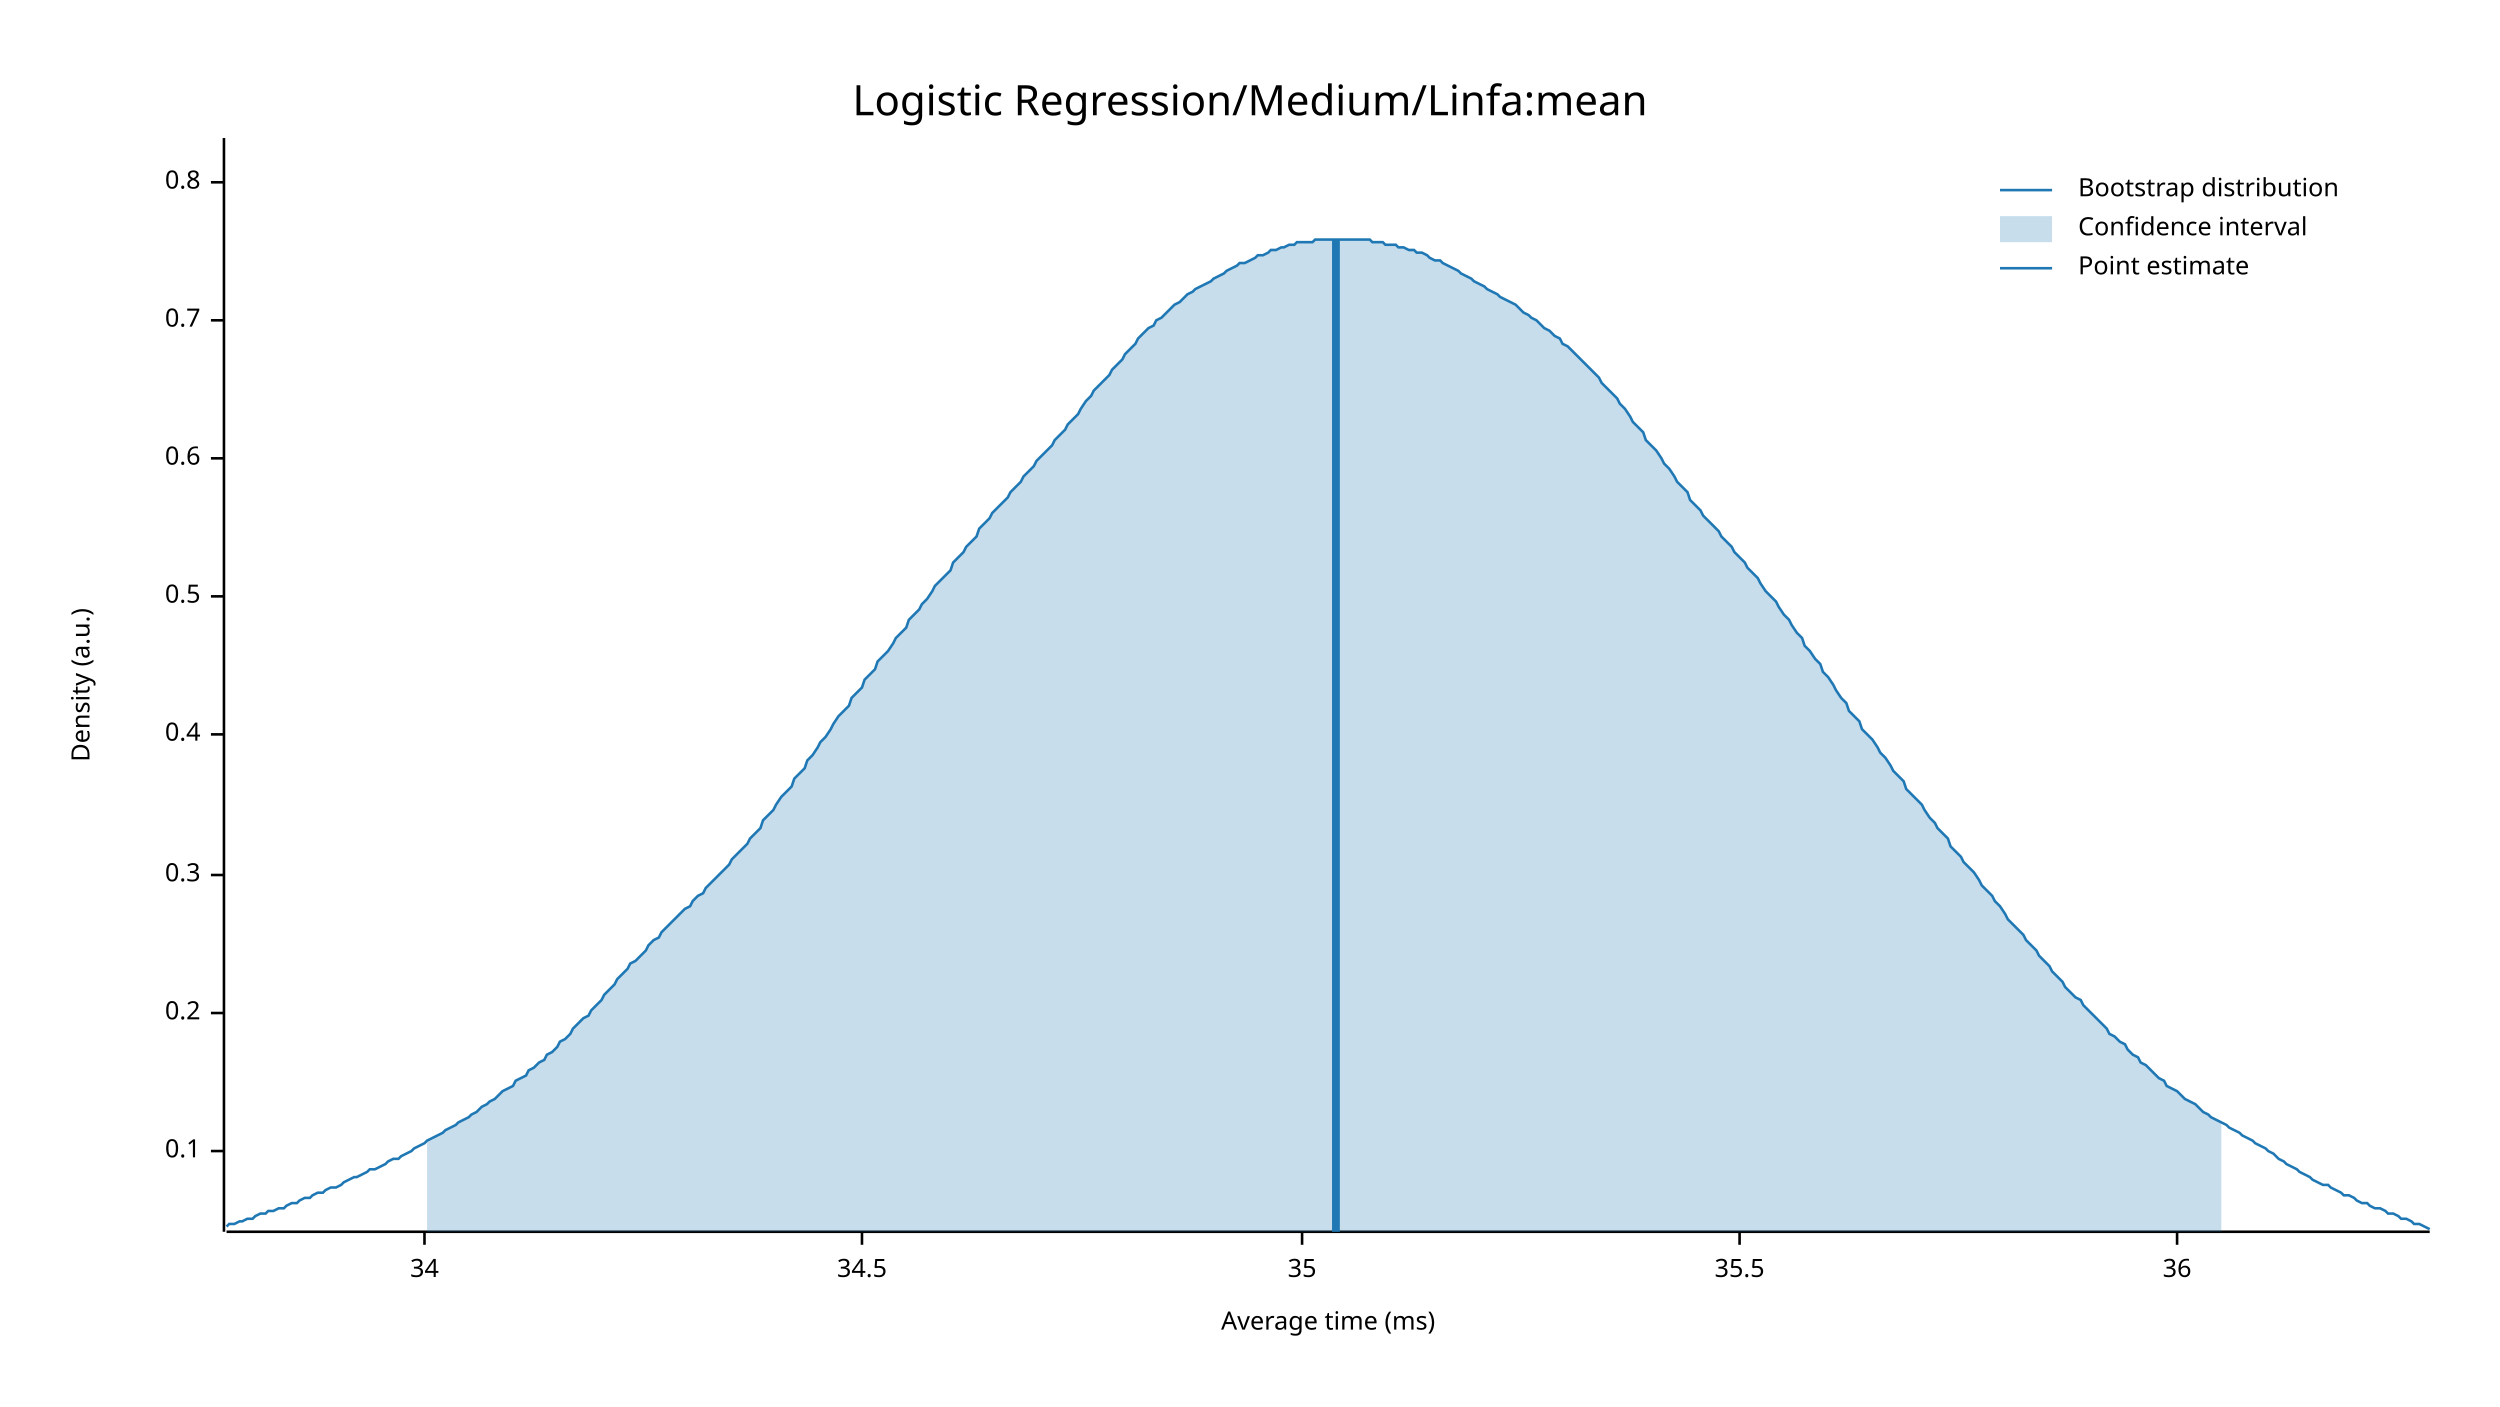
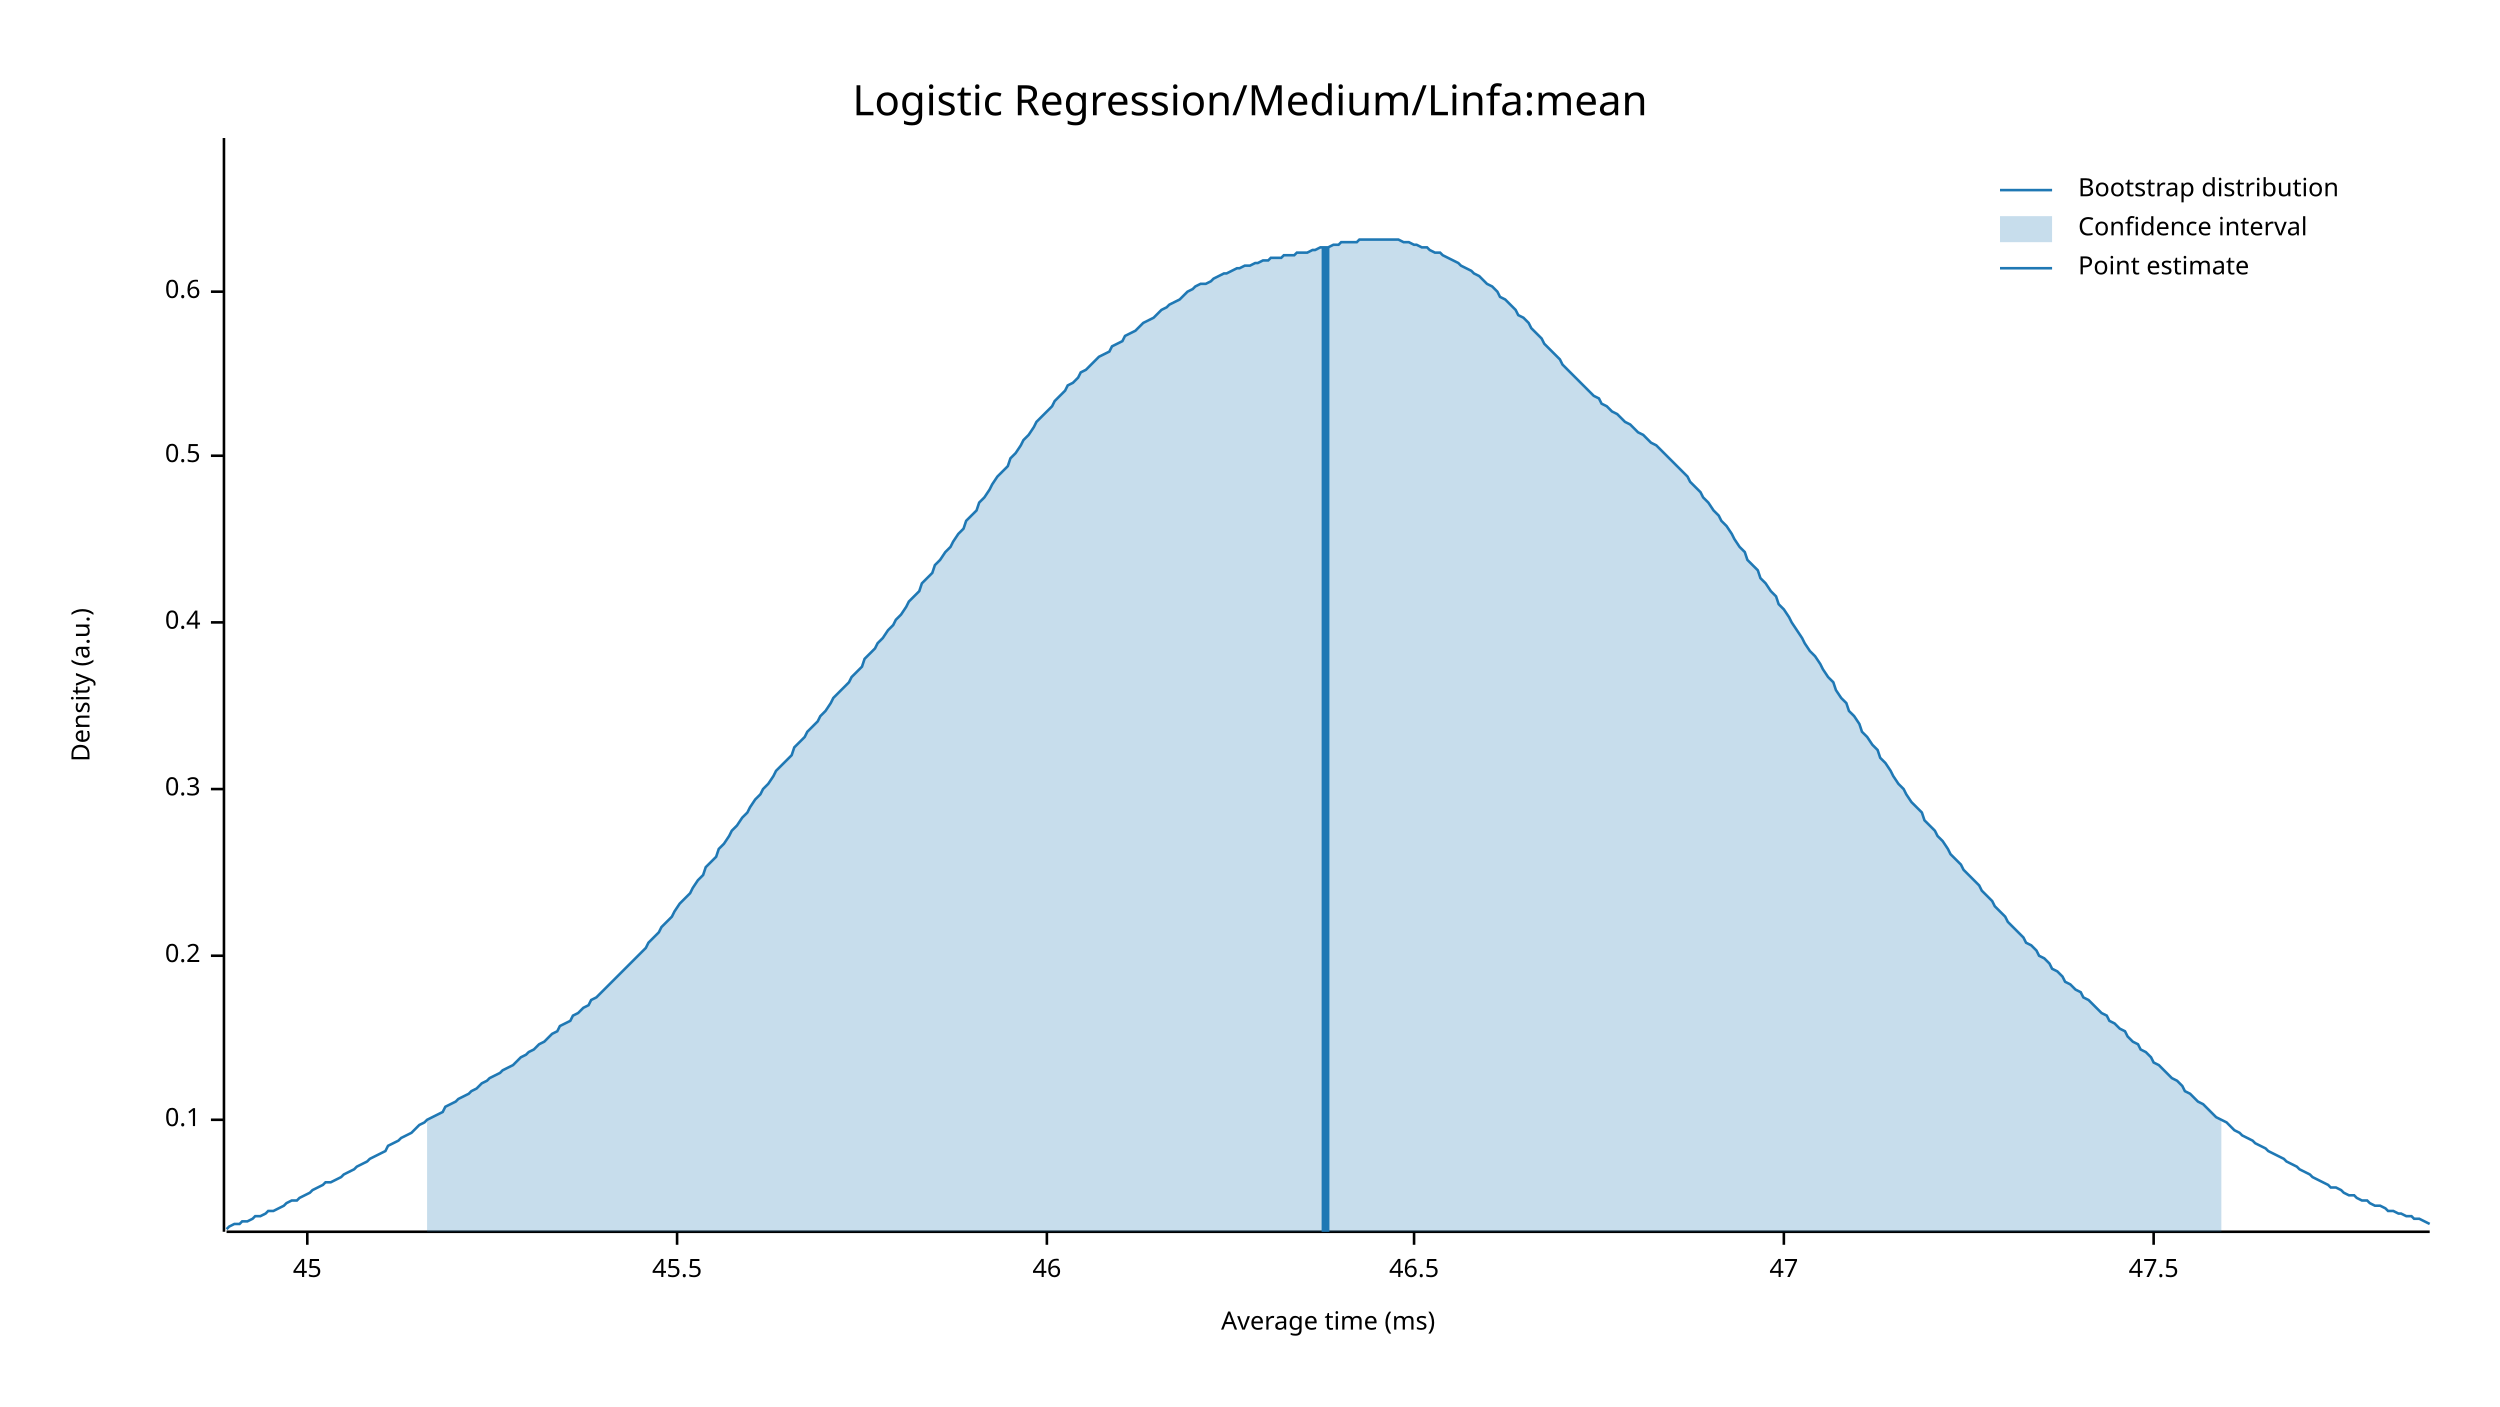
<svg xmlns="http://www.w3.org/2000/svg" width="960" height="540" viewBox="0 0 960 540">
  <text x="480" y="32" dy="0.76em" text-anchor="middle" font-family="sans-serif" font-size="16.129" opacity="1" fill="#000000">
Logistic Regression/Medium/Linfa:mean
</text>
  <text x="27" y="263" dy="0.76em" text-anchor="middle" font-family="sans-serif" font-size="9.677" opacity="1" fill="#000000" transform="rotate(270, 27, 263)">
Density (a.u.)
</text>
  <text x="510" y="513" dy="-0.5ex" text-anchor="middle" font-family="sans-serif" font-size="9.677" opacity="1" fill="#000000">
Average time (ms)
</text>
  <polyline fill="none" opacity="1" stroke="#000000" stroke-width="1" points="86,53 86,473 " />
-   <text x="77" y="442" dy="0.5ex" text-anchor="end" font-family="sans-serif" font-size="9.677" opacity="1" fill="#000000">
+   <text x="77" y="430" dy="0.5ex" text-anchor="end" font-family="sans-serif" font-size="9.677" opacity="1" fill="#000000">
0.1
</text>
-   <polyline fill="none" opacity="1" stroke="#000000" stroke-width="1" points="81,442 86,442 " />
-   <text x="77" y="389" dy="0.5ex" text-anchor="end" font-family="sans-serif" font-size="9.677" opacity="1" fill="#000000">
+   <polyline fill="none" opacity="1" stroke="#000000" stroke-width="1" points="81,430 86,430 " />
+   <text x="77" y="367" dy="0.5ex" text-anchor="end" font-family="sans-serif" font-size="9.677" opacity="1" fill="#000000">
0.2
</text>
-   <polyline fill="none" opacity="1" stroke="#000000" stroke-width="1" points="81,389 86,389 " />
-   <text x="77" y="336" dy="0.5ex" text-anchor="end" font-family="sans-serif" font-size="9.677" opacity="1" fill="#000000">
+   <polyline fill="none" opacity="1" stroke="#000000" stroke-width="1" points="81,367 86,367 " />
+   <text x="77" y="303" dy="0.5ex" text-anchor="end" font-family="sans-serif" font-size="9.677" opacity="1" fill="#000000">
0.3
</text>
-   <polyline fill="none" opacity="1" stroke="#000000" stroke-width="1" points="81,336 86,336 " />
-   <text x="77" y="282" dy="0.5ex" text-anchor="end" font-family="sans-serif" font-size="9.677" opacity="1" fill="#000000">
+   <polyline fill="none" opacity="1" stroke="#000000" stroke-width="1" points="81,303 86,303 " />
+   <text x="77" y="239" dy="0.5ex" text-anchor="end" font-family="sans-serif" font-size="9.677" opacity="1" fill="#000000">
0.4
</text>
-   <polyline fill="none" opacity="1" stroke="#000000" stroke-width="1" points="81,282 86,282 " />
-   <text x="77" y="229" dy="0.5ex" text-anchor="end" font-family="sans-serif" font-size="9.677" opacity="1" fill="#000000">
+   <polyline fill="none" opacity="1" stroke="#000000" stroke-width="1" points="81,239 86,239 " />
+   <text x="77" y="175" dy="0.5ex" text-anchor="end" font-family="sans-serif" font-size="9.677" opacity="1" fill="#000000">
0.5
</text>
-   <polyline fill="none" opacity="1" stroke="#000000" stroke-width="1" points="81,229 86,229 " />
-   <text x="77" y="176" dy="0.5ex" text-anchor="end" font-family="sans-serif" font-size="9.677" opacity="1" fill="#000000">
+   <polyline fill="none" opacity="1" stroke="#000000" stroke-width="1" points="81,175 86,175 " />
+   <text x="77" y="112" dy="0.5ex" text-anchor="end" font-family="sans-serif" font-size="9.677" opacity="1" fill="#000000">
0.6
</text>
-   <polyline fill="none" opacity="1" stroke="#000000" stroke-width="1" points="81,176 86,176 " />
-   <text x="77" y="123" dy="0.5ex" text-anchor="end" font-family="sans-serif" font-size="9.677" opacity="1" fill="#000000">
- 0.7
+   <polyline fill="none" opacity="1" stroke="#000000" stroke-width="1" points="81,112 86,112 " />
+   <polyline fill="none" opacity="1" stroke="#000000" stroke-width="1" points="87,473 933,473 " />
+   <text x="118" y="483" dy="0.76em" text-anchor="middle" font-family="sans-serif" font-size="9.677" opacity="1" fill="#000000">
+ 45
</text>
-   <polyline fill="none" opacity="1" stroke="#000000" stroke-width="1" points="81,123 86,123 " />
-   <text x="77" y="70" dy="0.5ex" text-anchor="end" font-family="sans-serif" font-size="9.677" opacity="1" fill="#000000">
- 0.8
+   <polyline fill="none" opacity="1" stroke="#000000" stroke-width="1" points="118,473 118,478 " />
+   <text x="260" y="483" dy="0.76em" text-anchor="middle" font-family="sans-serif" font-size="9.677" opacity="1" fill="#000000">
+ 45.5
</text>
-   <polyline fill="none" opacity="1" stroke="#000000" stroke-width="1" points="81,70 86,70 " />
-   <polyline fill="none" opacity="1" stroke="#000000" stroke-width="1" points="87,473 933,473 " />
-   <text x="163" y="483" dy="0.76em" text-anchor="middle" font-family="sans-serif" font-size="9.677" opacity="1" fill="#000000">
- 34
+   <polyline fill="none" opacity="1" stroke="#000000" stroke-width="1" points="260,473 260,478 " />
+   <text x="402" y="483" dy="0.76em" text-anchor="middle" font-family="sans-serif" font-size="9.677" opacity="1" fill="#000000">
+ 46
</text>
-   <polyline fill="none" opacity="1" stroke="#000000" stroke-width="1" points="163,473 163,478 " />
-   <text x="331" y="483" dy="0.76em" text-anchor="middle" font-family="sans-serif" font-size="9.677" opacity="1" fill="#000000">
- 34.5
+   <polyline fill="none" opacity="1" stroke="#000000" stroke-width="1" points="402,473 402,478 " />
+   <text x="543" y="483" dy="0.76em" text-anchor="middle" font-family="sans-serif" font-size="9.677" opacity="1" fill="#000000">
+ 46.5
</text>
-   <polyline fill="none" opacity="1" stroke="#000000" stroke-width="1" points="331,473 331,478 " />
-   <text x="500" y="483" dy="0.76em" text-anchor="middle" font-family="sans-serif" font-size="9.677" opacity="1" fill="#000000">
- 35
+   <polyline fill="none" opacity="1" stroke="#000000" stroke-width="1" points="543,473 543,478 " />
+   <text x="685" y="483" dy="0.76em" text-anchor="middle" font-family="sans-serif" font-size="9.677" opacity="1" fill="#000000">
+ 47
</text>
-   <polyline fill="none" opacity="1" stroke="#000000" stroke-width="1" points="500,473 500,478 " />
-   <text x="668" y="483" dy="0.76em" text-anchor="middle" font-family="sans-serif" font-size="9.677" opacity="1" fill="#000000">
- 35.5
+   <polyline fill="none" opacity="1" stroke="#000000" stroke-width="1" points="685,473 685,478 " />
+   <text x="827" y="483" dy="0.76em" text-anchor="middle" font-family="sans-serif" font-size="9.677" opacity="1" fill="#000000">
+ 47.5
</text>
-   <polyline fill="none" opacity="1" stroke="#000000" stroke-width="1" points="668,473 668,478 " />
-   <text x="836" y="483" dy="0.76em" text-anchor="middle" font-family="sans-serif" font-size="9.677" opacity="1" fill="#000000">
- 36
- </text>
-   <polyline fill="none" opacity="1" stroke="#000000" stroke-width="1" points="836,473 836,478 " />
-   <polyline fill="none" opacity="1" stroke="#1F78B4" stroke-width="1" points="87,471 88,470 90,470 92,469 93,469 95,468 97,468 98,467 100,466 102,466 103,465 105,465 107,464 109,464 110,463 112,462 114,462 115,461 117,460 119,460 120,459 122,458 124,458 125,457 127,456 129,456 131,455 132,454 134,453 136,452 137,452 139,451 141,450 142,449 144,449 146,448 148,447 149,446 151,445 153,445 154,444 156,443 158,442 159,441 161,440 163,439 164,438 166,437 168,436 170,435 171,434 173,433 175,432 176,431 178,430 180,429 181,428 183,427 185,425 187,424 188,423 190,422 192,420 193,419 195,418 197,417 198,415 200,414 202,413 203,411 205,410 207,408 209,407 210,405 212,404 214,402 215,400 217,399 219,397 220,395 222,393 224,391 226,390 227,388 229,386 231,384 232,382 234,380 236,378 237,376 239,374 241,372 242,370 244,369 246,367 248,365 249,363 251,361 253,360 254,358 256,356 258,354 259,353 261,351 263,349 265,348 266,346 268,344 270,343 271,341 273,339 275,337 276,336 278,334 280,332 281,330 283,328 285,326 287,324 288,322 290,320 292,318 293,315 295,313 297,311 298,309 300,306 302,304 304,302 305,299 307,297 309,295 310,292 312,290 314,287 315,285 317,283 319,280 320,278 322,275 324,273 326,271 327,268 329,266 331,264 332,261 334,259 336,257 337,254 339,252 341,250 343,247 344,245 346,243 348,241 349,238 351,236 353,234 354,232 356,230 358,227 359,225 361,223 363,221 365,219 366,216 368,214 370,212 371,210 373,208 375,206 376,203 378,201 380,199 381,197 383,195 385,193 387,191 388,189 390,187 392,185 393,183 395,181 397,179 398,177 400,175 402,173 404,171 405,169 407,167 409,165 410,163 412,161 414,159 415,157 417,154 419,152 420,150 422,148 424,146 426,144 427,142 429,140 431,138 432,136 434,134 436,132 437,130 439,128 441,126 443,125 444,123 446,122 448,120 449,119 451,117 453,116 454,115 456,113 458,112 459,111 461,110 463,109 465,108 466,107 468,106 470,105 471,104 473,103 475,102 476,101 478,101 480,100 482,99 483,98 485,98 487,97 488,96 490,96 492,95 493,95 495,94 497,94 498,93 500,93 502,93 504,93 505,92 507,92 509,92 510,92 512,92 514,92 515,92 517,92 519,92 521,92 522,92 524,92 526,92 527,93 529,93 531,93 532,94 534,94 536,94 537,95 539,95 541,96 543,96 544,97 546,97 548,98 549,99 551,100 553,100 554,101 556,102 558,103 560,104 561,105 563,106 565,107 566,108 568,109 570,110 571,111 573,112 575,113 576,114 578,115 580,116 582,117 583,118 585,120 587,121 588,122 590,123 592,125 593,126 595,127 597,129 599,130 600,132 602,133 604,135 605,136 607,138 609,140 610,141 612,143 614,145 615,147 617,149 619,151 621,153 622,155 624,157 626,160 627,162 629,164 631,166 632,169 634,171 636,173 638,176 639,178 641,180 643,183 644,185 646,187 648,189 649,192 651,194 653,196 654,198 656,200 658,202 660,204 661,206 663,208 665,210 666,212 668,214 670,216 671,218 673,220 675,222 676,224 678,227 680,229 682,231 683,233 685,236 687,238 688,240 690,243 692,245 693,248 695,250 697,253 699,255 700,258 702,260 704,263 705,265 707,268 709,270 710,273 712,275 714,277 715,280 717,282 719,284 721,287 722,289 724,291 726,294 727,296 729,298 731,300 732,303 734,305 736,307 738,309 739,311 741,314 743,316 744,318 746,320 748,322 749,325 751,327 753,329 754,331 756,333 758,335 760,338 761,340 763,342 765,344 766,346 768,348 770,351 771,353 773,355 775,357 777,359 778,361 780,363 782,365 783,367 785,369 787,371 788,373 790,375 792,377 793,379 795,381 797,383 799,384 800,386 802,388 804,390 805,391 807,393 809,395 810,397 812,398 814,400 816,401 817,403 819,405 821,406 822,408 824,409 826,411 827,412 829,414 831,415 832,417 834,418 836,419 838,421 839,422 841,423 843,424 844,425 846,427 848,428 849,429 851,430 853,431 855,432 856,433 858,434 860,435 861,436 863,437 865,438 866,439 868,440 870,441 871,442 873,443 875,445 877,446 878,447 880,448 882,449 883,450 885,451 887,452 888,453 890,454 892,455 894,455 895,456 897,457 899,458 900,459 902,459 904,460 905,461 907,462 909,462 910,463 912,464 914,464 916,465 917,466 919,466 921,467 922,468 924,468 926,469 927,470 929,470 931,471 933,472 " />
-   <polygon opacity="0.25" fill="#1F78B4" points="164,438 166,437 168,436 170,435 171,434 173,433 175,432 176,431 178,430 180,429 181,428 183,427 185,425 187,424 188,423 190,422 192,420 193,419 195,418 197,417 198,415 200,414 202,413 203,411 205,410 207,408 209,407 210,405 212,404 214,402 215,400 217,399 219,397 220,395 222,393 224,391 226,390 227,388 229,386 231,384 232,382 234,380 236,378 237,376 239,374 241,372 242,370 244,369 246,367 248,365 249,363 251,361 253,360 254,358 256,356 258,354 259,353 261,351 263,349 265,348 266,346 268,344 270,343 271,341 273,339 275,337 276,336 278,334 280,332 281,330 283,328 285,326 287,324 288,322 290,320 292,318 293,315 295,313 297,311 298,309 300,306 302,304 304,302 305,299 307,297 309,295 310,292 312,290 314,287 315,285 317,283 319,280 320,278 322,275 324,273 326,271 327,268 329,266 331,264 332,261 334,259 336,257 337,254 339,252 341,250 343,247 344,245 346,243 348,241 349,238 351,236 353,234 354,232 356,230 358,227 359,225 361,223 363,221 365,219 366,216 368,214 370,212 371,210 373,208 375,206 376,203 378,201 380,199 381,197 383,195 385,193 387,191 388,189 390,187 392,185 393,183 395,181 397,179 398,177 400,175 402,173 404,171 405,169 407,167 409,165 410,163 412,161 414,159 415,157 417,154 419,152 420,150 422,148 424,146 426,144 427,142 429,140 431,138 432,136 434,134 436,132 437,130 439,128 441,126 443,125 444,123 446,122 448,120 449,119 451,117 453,116 454,115 456,113 458,112 459,111 461,110 463,109 465,108 466,107 468,106 470,105 471,104 473,103 475,102 476,101 478,101 480,100 482,99 483,98 485,98 487,97 488,96 490,96 492,95 493,95 495,94 497,94 498,93 500,93 502,93 504,93 505,92 507,92 509,92 510,92 512,92 514,92 515,92 517,92 519,92 521,92 522,92 524,92 526,92 527,93 529,93 531,93 532,94 534,94 536,94 537,95 539,95 541,96 543,96 544,97 546,97 548,98 549,99 551,100 553,100 554,101 556,102 558,103 560,104 561,105 563,106 565,107 566,108 568,109 570,110 571,111 573,112 575,113 576,114 578,115 580,116 582,117 583,118 585,120 587,121 588,122 590,123 592,125 593,126 595,127 597,129 599,130 600,132 602,133 604,135 605,136 607,138 609,140 610,141 612,143 614,145 615,147 617,149 619,151 621,153 622,155 624,157 626,160 627,162 629,164 631,166 632,169 634,171 636,173 638,176 639,178 641,180 643,183 644,185 646,187 648,189 649,192 651,194 653,196 654,198 656,200 658,202 660,204 661,206 663,208 665,210 666,212 668,214 670,216 671,218 673,220 675,222 676,224 678,227 680,229 682,231 683,233 685,236 687,238 688,240 690,243 692,245 693,248 695,250 697,253 699,255 700,258 702,260 704,263 705,265 707,268 709,270 710,273 712,275 714,277 715,280 717,282 719,284 721,287 722,289 724,291 726,294 727,296 729,298 731,300 732,303 734,305 736,307 738,309 739,311 741,314 743,316 744,318 746,320 748,322 749,325 751,327 753,329 754,331 756,333 758,335 760,338 761,340 763,342 765,344 766,346 768,348 770,351 771,353 773,355 775,357 777,359 778,361 780,363 782,365 783,367 785,369 787,371 788,373 790,375 792,377 793,379 795,381 797,383 799,384 800,386 802,388 804,390 805,391 807,393 809,395 810,397 812,398 814,400 816,401 817,403 819,405 821,406 822,408 824,409 826,411 827,412 829,414 831,415 832,417 834,418 836,419 838,421 839,422 841,423 843,424 844,425 846,427 848,428 849,429 851,430 853,431 853,473 164,473 " />
-   <polyline fill="none" opacity="1" stroke="#1F78B4" stroke-width="3" points="513,473 513,92 " />
+   <polyline fill="none" opacity="1" stroke="#000000" stroke-width="1" points="827,473 827,478 " />
+   <polyline fill="none" opacity="1" stroke="#1F78B4" stroke-width="1" points="87,472 88,471 90,470 92,470 93,469 95,469 97,468 98,467 100,467 102,466 103,465 105,465 107,464 109,463 110,462 112,461 114,461 115,460 117,459 119,458 120,457 122,456 124,455 125,454 127,454 129,453 131,452 132,451 134,450 136,449 137,448 139,447 141,446 142,445 144,444 146,443 148,442 149,440 151,439 153,438 154,437 156,436 158,435 159,434 161,432 163,431 164,430 166,429 168,428 170,427 171,425 173,424 175,423 176,422 178,421 180,420 181,419 183,418 185,416 187,415 188,414 190,413 192,412 193,411 195,410 197,409 198,408 200,406 202,405 203,404 205,403 207,401 209,400 210,399 212,397 214,396 215,394 217,393 219,392 220,390 222,389 224,387 226,386 227,384 229,383 231,381 232,380 234,378 236,376 237,375 239,373 241,371 242,370 244,368 246,366 248,364 249,362 251,360 253,358 254,356 256,354 258,352 259,350 261,347 263,345 265,343 266,341 268,338 270,336 271,333 273,331 275,329 276,326 278,324 280,321 281,319 283,317 285,314 287,312 288,310 290,307 292,305 293,303 295,301 297,298 298,296 300,294 302,292 304,290 305,287 307,285 309,283 310,281 312,279 314,277 315,275 317,273 319,270 320,268 322,266 324,264 326,262 327,260 329,258 331,256 332,253 334,251 336,249 337,247 339,245 341,242 343,240 344,238 346,236 348,233 349,231 351,229 353,227 354,224 356,222 358,220 359,217 361,215 363,212 365,210 366,208 368,205 370,203 371,200 373,198 375,196 376,193 378,191 380,188 381,186 383,183 385,181 387,179 388,176 390,174 392,171 393,169 395,167 397,164 398,162 400,160 402,158 404,156 405,154 407,152 409,150 410,148 412,147 414,145 415,143 417,142 419,140 420,139 422,137 424,136 426,135 427,133 429,132 431,131 432,129 434,128 436,127 437,126 439,124 441,123 443,122 444,121 446,119 448,118 449,117 451,116 453,115 454,114 456,112 458,111 459,110 461,109 463,109 465,108 466,107 468,106 470,105 471,105 473,104 475,103 476,103 478,102 480,102 482,101 483,101 485,100 487,100 488,99 490,99 492,99 493,98 495,98 497,98 498,97 500,97 502,97 504,96 505,96 507,95 509,95 510,95 512,94 514,94 515,93 517,93 519,93 521,93 522,92 524,92 526,92 527,92 529,92 531,92 532,92 534,92 536,92 537,92 539,93 541,93 543,94 544,94 546,95 548,95 549,96 551,97 553,97 554,98 556,99 558,100 560,101 561,102 563,103 565,104 566,105 568,106 570,108 571,109 573,110 575,112 576,114 578,115 580,117 582,119 583,121 585,122 587,124 588,126 590,128 592,130 593,132 595,134 597,136 599,138 600,140 602,142 604,144 605,145 607,147 609,149 610,150 612,152 614,153 615,155 617,156 619,158 621,159 622,160 624,162 626,163 627,164 629,166 631,167 632,168 634,170 636,171 638,173 639,174 641,176 643,178 644,179 646,181 648,183 649,185 651,187 653,189 654,191 656,193 658,196 660,198 661,200 663,202 665,205 666,207 668,210 670,212 671,215 673,217 675,219 676,222 678,224 680,227 682,229 683,232 685,234 687,237 688,239 690,242 692,245 693,247 695,250 697,252 699,255 700,257 702,260 704,262 705,265 707,268 709,270 710,273 712,275 714,278 715,281 717,283 719,286 721,288 722,291 724,293 726,296 727,298 729,301 731,303 732,305 734,308 736,310 738,312 739,315 741,317 743,319 744,321 746,323 748,326 749,328 751,330 753,332 754,334 756,336 758,338 760,340 761,342 763,344 765,346 766,348 768,350 770,352 771,354 773,356 775,358 777,360 778,362 780,363 782,365 783,367 785,368 787,370 788,372 790,373 792,375 793,377 795,378 797,380 799,381 800,383 802,384 804,386 805,387 807,389 809,390 810,392 812,393 814,395 816,396 817,398 819,400 821,401 822,403 824,404 826,406 827,408 829,409 831,411 832,412 834,414 836,415 838,417 839,419 841,420 843,422 844,423 846,424 848,426 849,427 851,429 853,430 855,431 856,432 858,434 860,435 861,436 863,437 865,438 866,439 868,440 870,441 871,442 873,443 875,444 877,445 878,446 880,447 882,448 883,449 885,450 887,451 888,452 890,453 892,454 894,455 895,456 897,456 899,457 900,458 902,459 904,459 905,460 907,461 909,461 910,462 912,463 914,463 916,464 917,465 919,465 921,466 922,466 924,467 926,467 927,468 929,468 931,469 933,470 " />
+   <polygon opacity="0.25" fill="#1F78B4" points="164,430 166,429 168,428 170,427 171,425 173,424 175,423 176,422 178,421 180,420 181,419 183,418 185,416 187,415 188,414 190,413 192,412 193,411 195,410 197,409 198,408 200,406 202,405 203,404 205,403 207,401 209,400 210,399 212,397 214,396 215,394 217,393 219,392 220,390 222,389 224,387 226,386 227,384 229,383 231,381 232,380 234,378 236,376 237,375 239,373 241,371 242,370 244,368 246,366 248,364 249,362 251,360 253,358 254,356 256,354 258,352 259,350 261,347 263,345 265,343 266,341 268,338 270,336 271,333 273,331 275,329 276,326 278,324 280,321 281,319 283,317 285,314 287,312 288,310 290,307 292,305 293,303 295,301 297,298 298,296 300,294 302,292 304,290 305,287 307,285 309,283 310,281 312,279 314,277 315,275 317,273 319,270 320,268 322,266 324,264 326,262 327,260 329,258 331,256 332,253 334,251 336,249 337,247 339,245 341,242 343,240 344,238 346,236 348,233 349,231 351,229 353,227 354,224 356,222 358,220 359,217 361,215 363,212 365,210 366,208 368,205 370,203 371,200 373,198 375,196 376,193 378,191 380,188 381,186 383,183 385,181 387,179 388,176 390,174 392,171 393,169 395,167 397,164 398,162 400,160 402,158 404,156 405,154 407,152 409,150 410,148 412,147 414,145 415,143 417,142 419,140 420,139 422,137 424,136 426,135 427,133 429,132 431,131 432,129 434,128 436,127 437,126 439,124 441,123 443,122 444,121 446,119 448,118 449,117 451,116 453,115 454,114 456,112 458,111 459,110 461,109 463,109 465,108 466,107 468,106 470,105 471,105 473,104 475,103 476,103 478,102 480,102 482,101 483,101 485,100 487,100 488,99 490,99 492,99 493,98 495,98 497,98 498,97 500,97 502,97 504,96 505,96 507,95 509,95 510,95 512,94 514,94 515,93 517,93 519,93 521,93 522,92 524,92 526,92 527,92 529,92 531,92 532,92 534,92 536,92 537,92 539,93 541,93 543,94 544,94 546,95 548,95 549,96 551,97 553,97 554,98 556,99 558,100 560,101 561,102 563,103 565,104 566,105 568,106 570,108 571,109 573,110 575,112 576,114 578,115 580,117 582,119 583,121 585,122 587,124 588,126 590,128 592,130 593,132 595,134 597,136 599,138 600,140 602,142 604,144 605,145 607,147 609,149 610,150 612,152 614,153 615,155 617,156 619,158 621,159 622,160 624,162 626,163 627,164 629,166 631,167 632,168 634,170 636,171 638,173 639,174 641,176 643,178 644,179 646,181 648,183 649,185 651,187 653,189 654,191 656,193 658,196 660,198 661,200 663,202 665,205 666,207 668,210 670,212 671,215 673,217 675,219 676,222 678,224 680,227 682,229 683,232 685,234 687,237 688,239 690,242 692,245 693,247 695,250 697,252 699,255 700,257 702,260 704,262 705,265 707,268 709,270 710,273 712,275 714,278 715,281 717,283 719,286 721,288 722,291 724,293 726,296 727,298 729,301 731,303 732,305 734,308 736,310 738,312 739,315 741,317 743,319 744,321 746,323 748,326 749,328 751,330 753,332 754,334 756,336 758,338 760,340 761,342 763,344 765,346 766,348 768,350 770,352 771,354 773,356 775,358 777,360 778,362 780,363 782,365 783,367 785,368 787,370 788,372 790,373 792,375 793,377 795,378 797,380 799,381 800,383 802,384 804,386 805,387 807,389 809,390 810,392 812,393 814,395 816,396 817,398 819,400 821,401 822,403 824,404 826,406 827,408 829,409 831,411 832,412 834,414 836,415 838,417 839,419 841,420 843,422 844,423 846,424 848,426 849,427 851,429 853,430 853,473 164,473 " />
+   <polyline fill="none" opacity="1" stroke="#1F78B4" stroke-width="3" points="509,473 509,95 " />
  <text x="798" y="68" dy="0.76em" text-anchor="start" font-family="sans-serif" font-size="9.677" opacity="1" fill="#000000">
Bootstrap distribution
</text>
  <text x="798" y="83" dy="0.76em" text-anchor="start" font-family="sans-serif" font-size="9.677" opacity="1" fill="#000000">
Confidence interval
</text>
  <text x="798" y="98" dy="0.76em" text-anchor="start" font-family="sans-serif" font-size="9.677" opacity="1" fill="#000000">
Point estimate
</text>
  <polyline fill="none" opacity="1" stroke="#1F78B4" stroke-width="1" points="768,73 788,73 " />
  <rect x="768" y="83" width="20" height="10" opacity="0.25" fill="#1F78B4" stroke="none" />
  <polyline fill="none" opacity="1" stroke="#1F78B4" stroke-width="1" points="768,103 788,103 " />
</svg>
